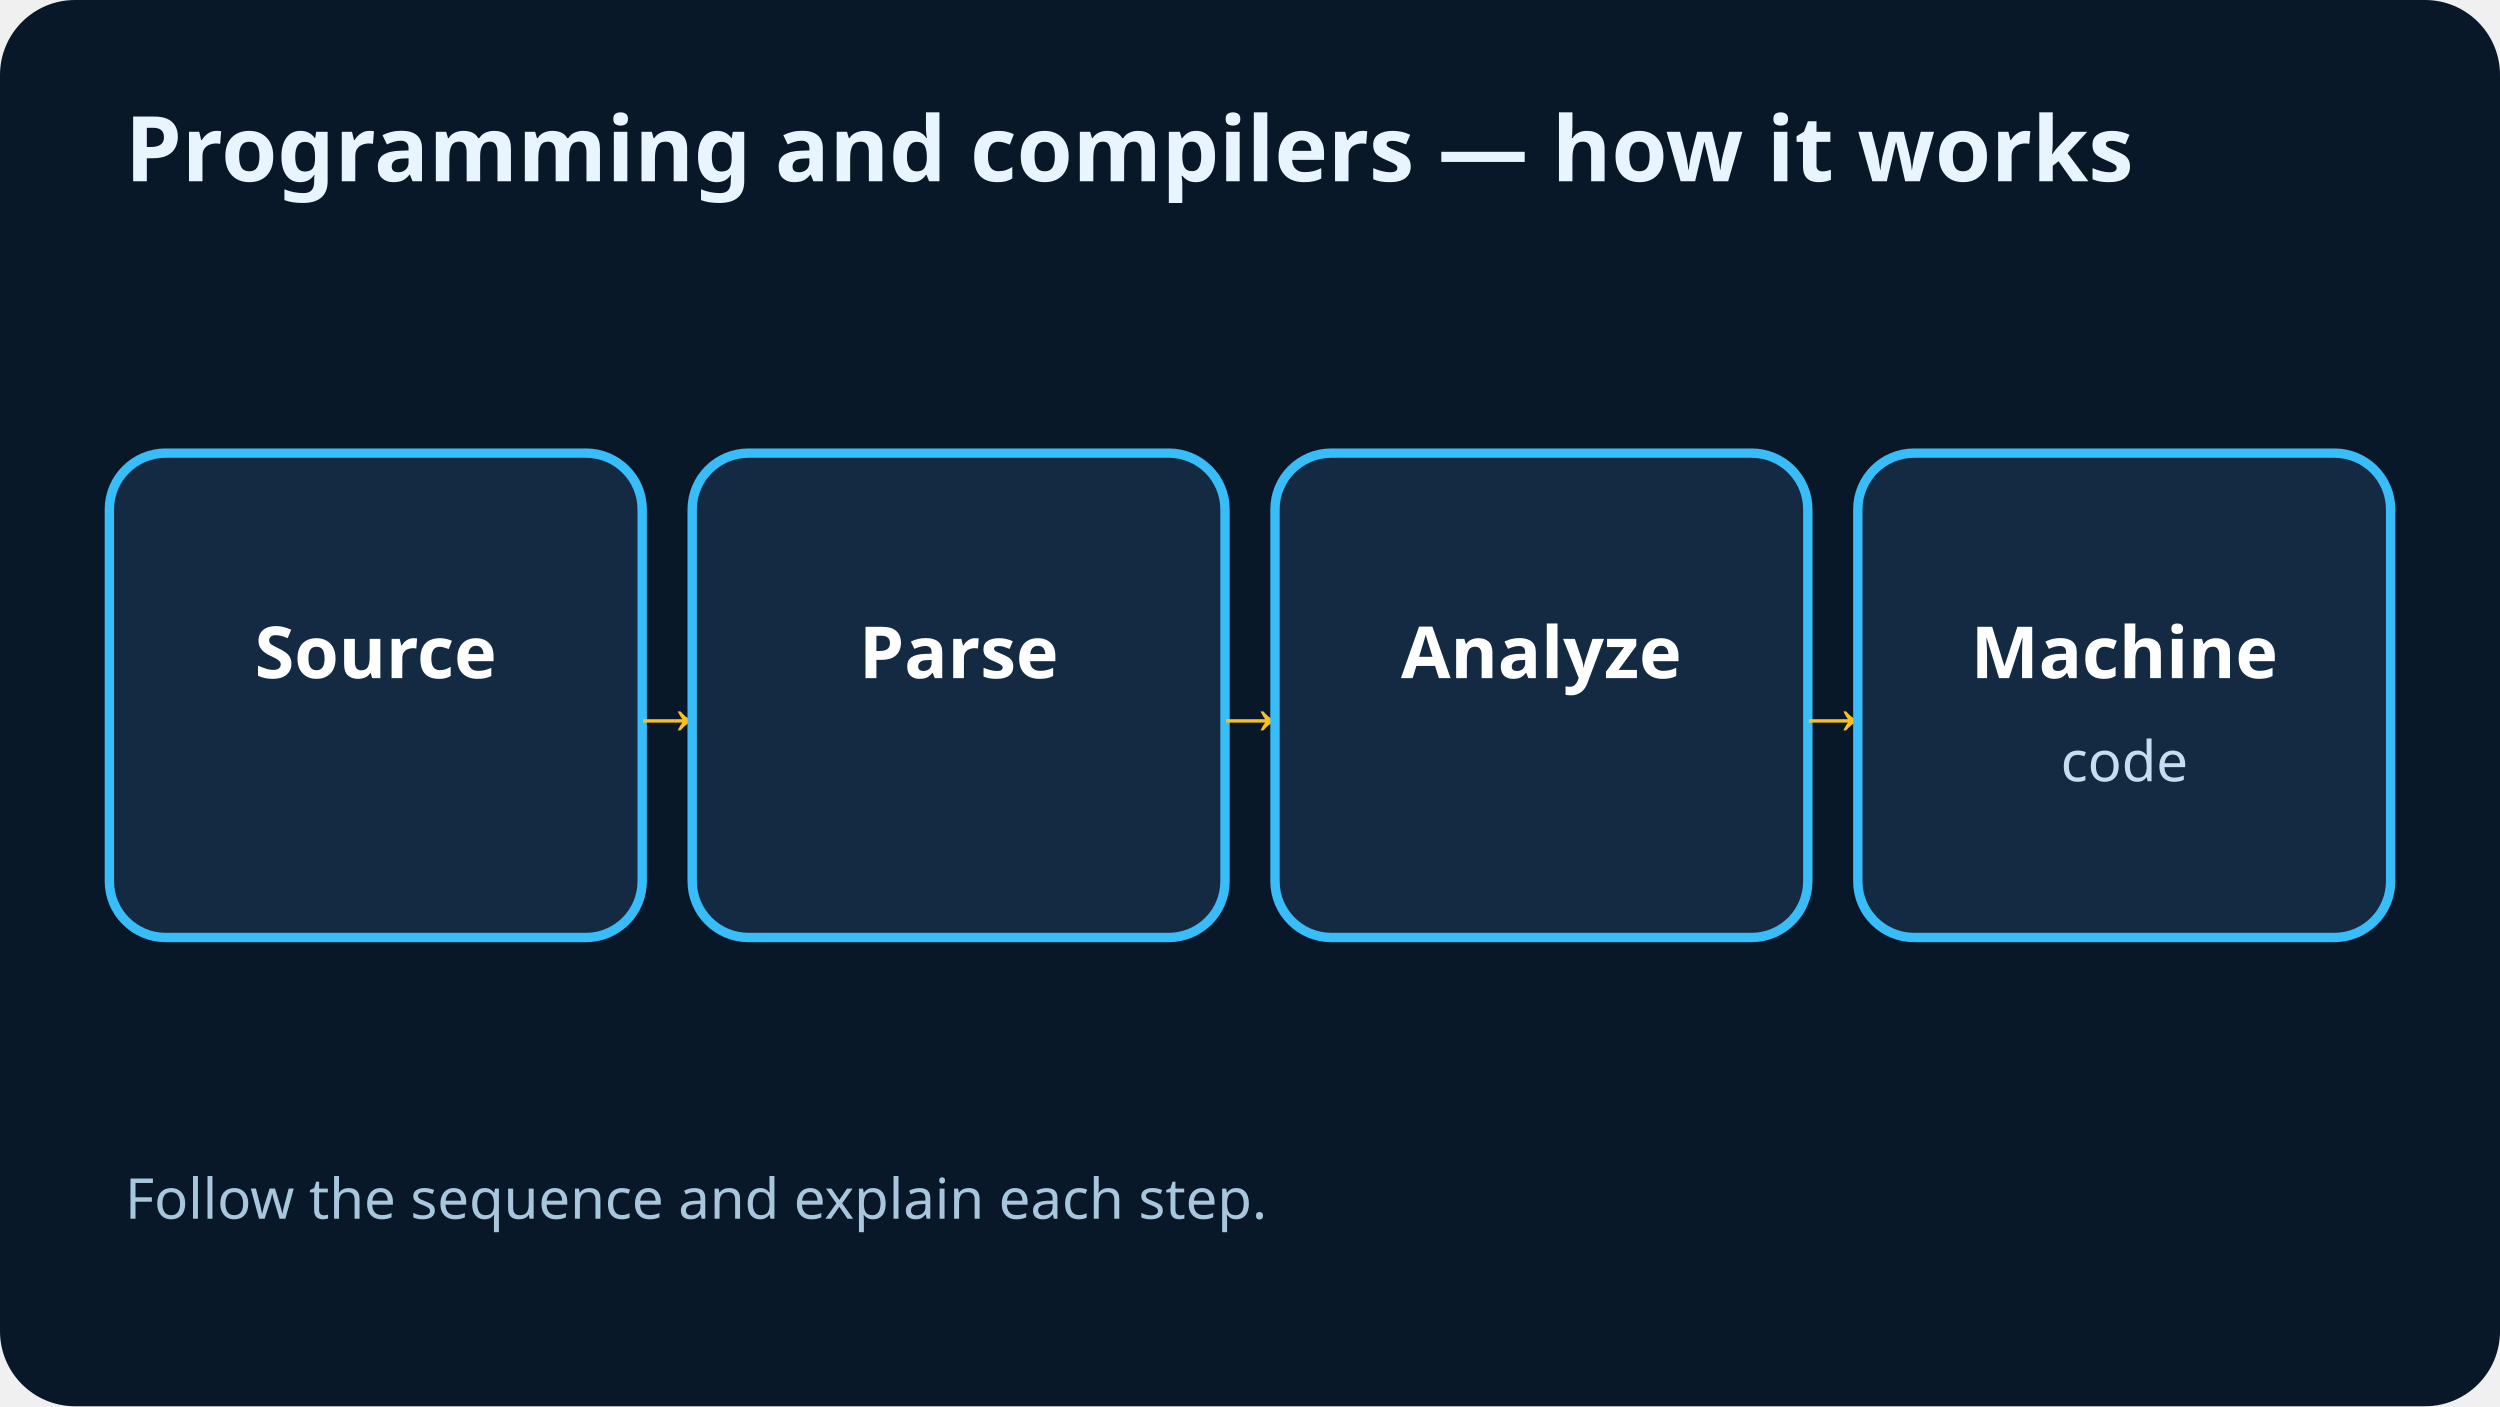
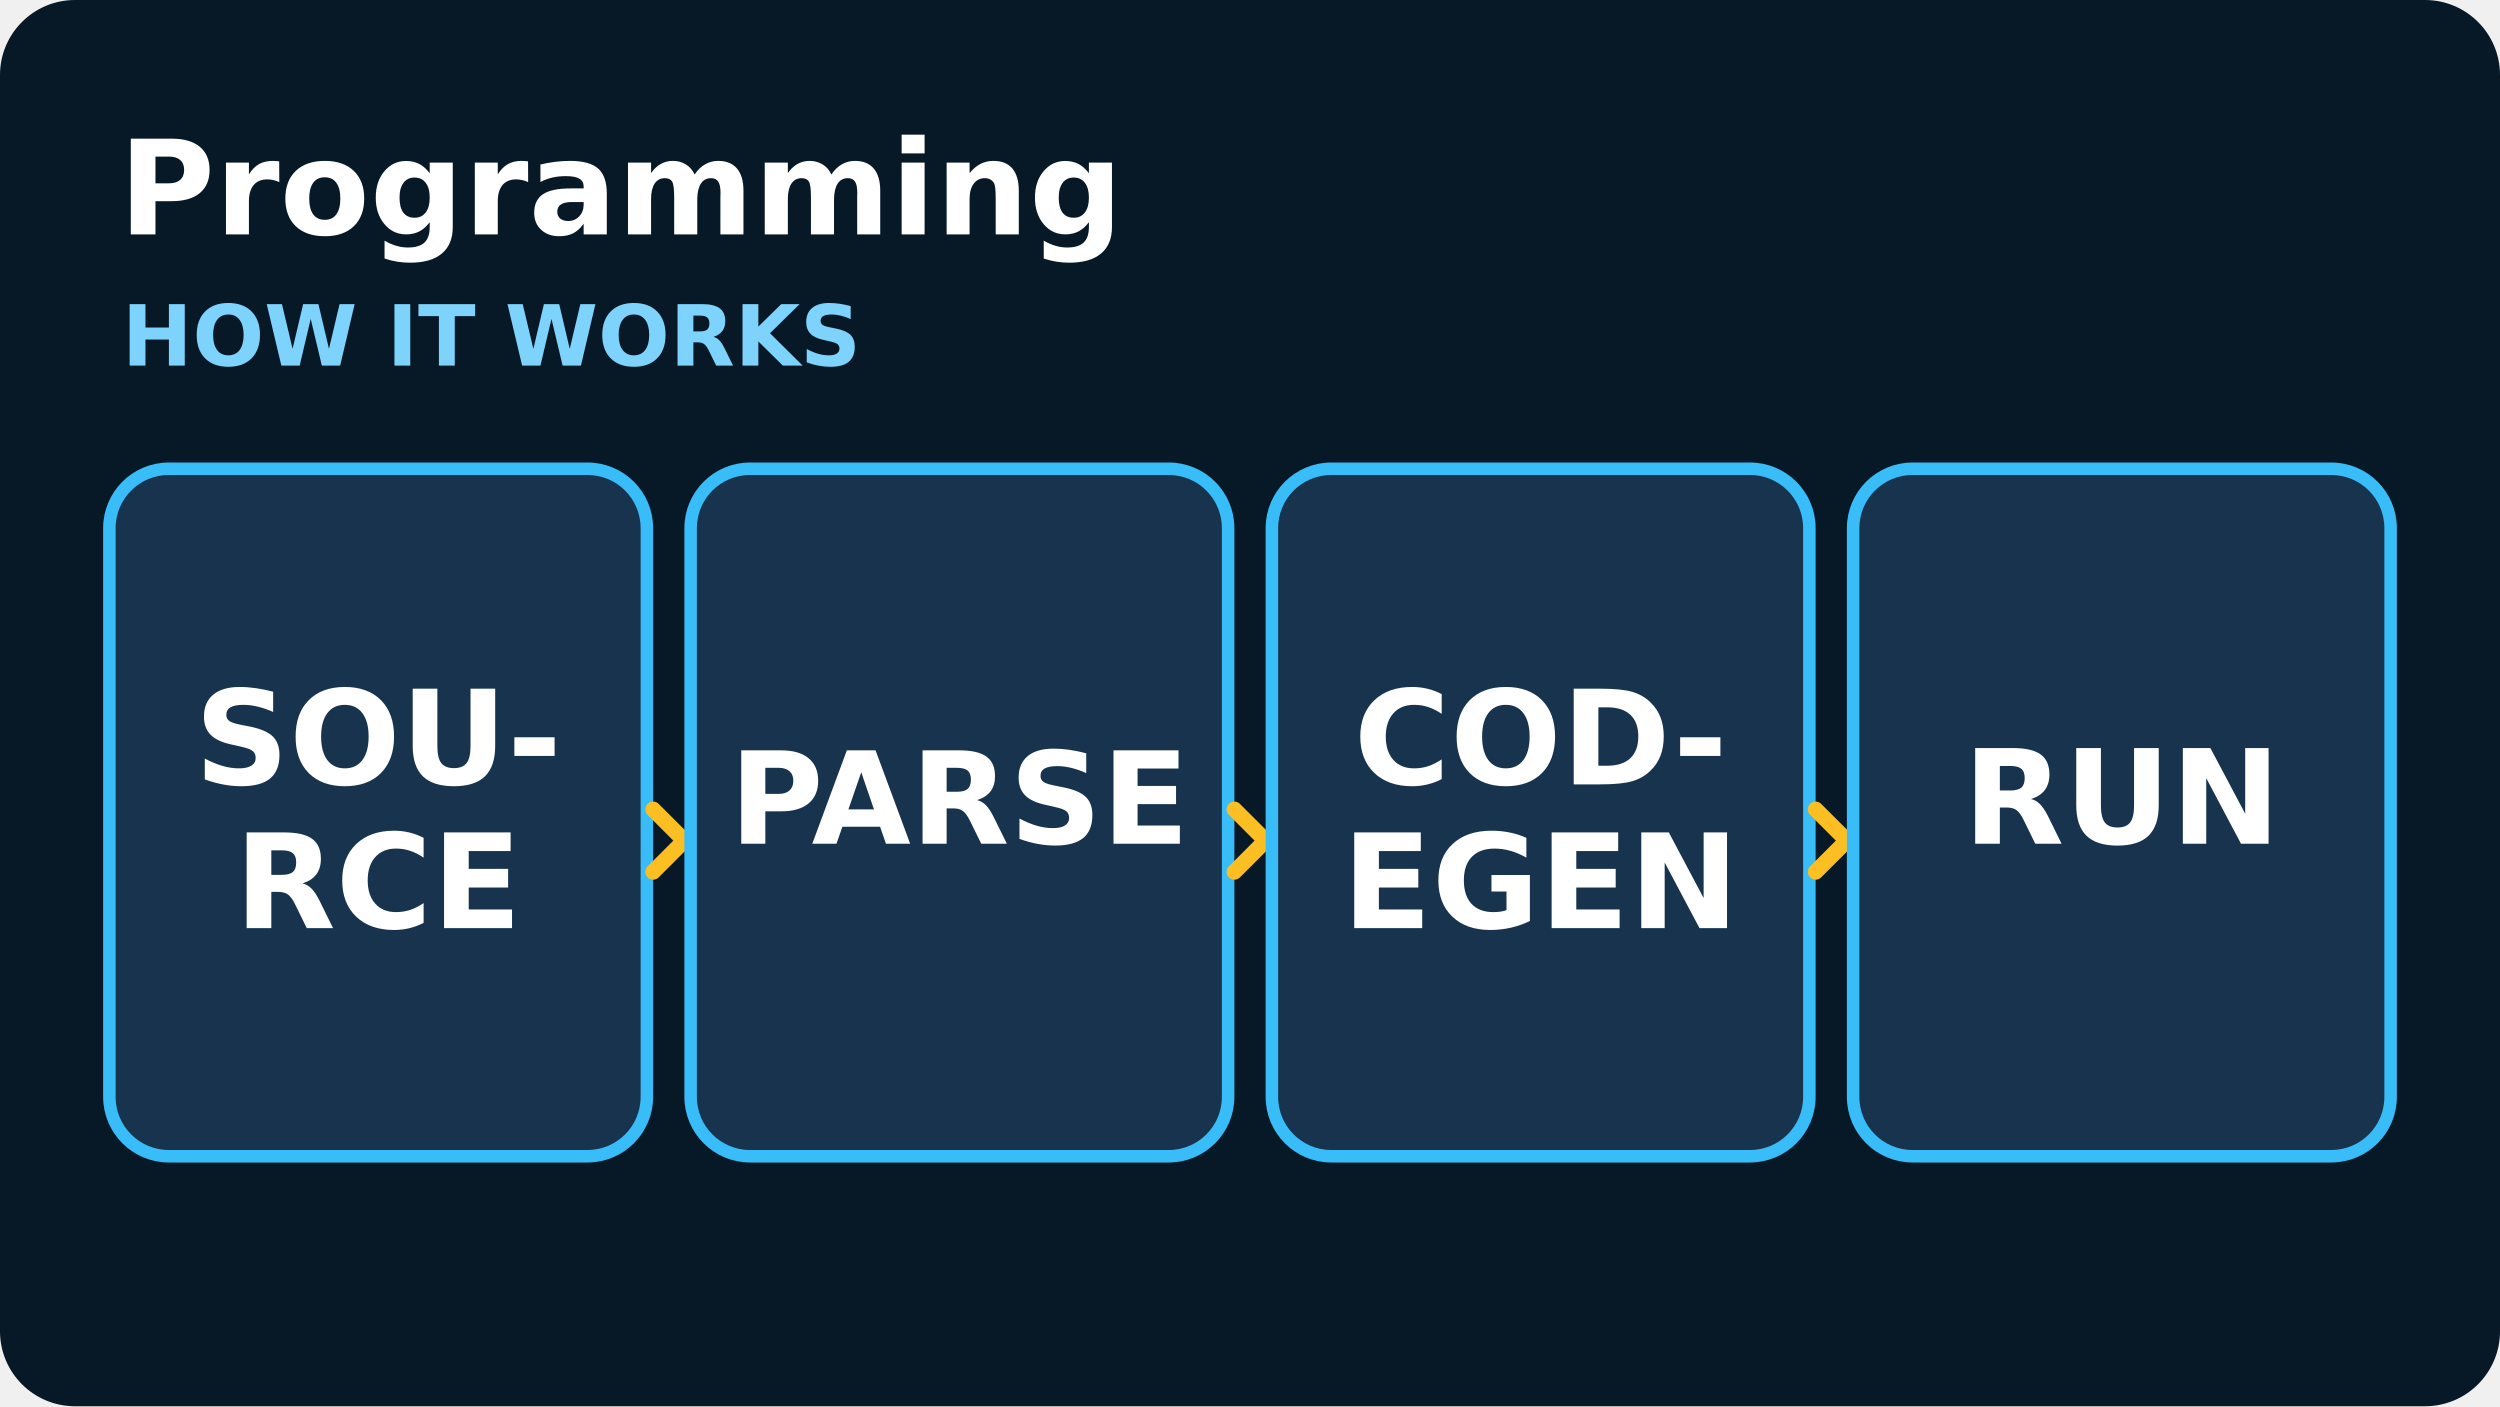
- <svg xmlns="http://www.w3.org/2000/svg" viewBox="0 0 800 450" role="img" aria-label="Programming and compilers diagram">
-   <rect width="800" height="450" rx="24" fill="#091829" />
-   <text x="40" y="58" fill="#e8f5ff" font-size="29" font-family="system-ui" font-weight="bold">Programming and compilers — how it works</text>
-   <rect x="35.0" y="145" width="170.5" height="155" rx="18" fill="#132a42" stroke="#39bdf8" stroke-width="3" />
-   <text x="120.2" y="217" text-anchor="middle" fill="white" font-family="system-ui" font-weight="bold" font-size="23">Source</text>
-   <text x="213.5" y="235" text-anchor="middle" fill="#fbbf24" font-size="26">→</text>
-   <rect x="221.5" y="145" width="170.5" height="155" rx="18" fill="#132a42" stroke="#39bdf8" stroke-width="3" />
-   <text x="306.8" y="217" text-anchor="middle" fill="white" font-family="system-ui" font-weight="bold" font-size="23">Parse</text>
-   <text x="400.0" y="235" text-anchor="middle" fill="#fbbf24" font-size="26">→</text>
-   <rect x="408.0" y="145" width="170.5" height="155" rx="18" fill="#132a42" stroke="#39bdf8" stroke-width="3" />
-   <text x="493.2" y="217" text-anchor="middle" fill="white" font-family="system-ui" font-weight="bold" font-size="23">Analyze</text>
-   <text x="586.5" y="235" text-anchor="middle" fill="#fbbf24" font-size="26">→</text>
-   <rect x="594.5" y="145" width="170.5" height="155" rx="18" fill="#132a42" stroke="#39bdf8" stroke-width="3" />
-   <text x="679.8" y="217" text-anchor="middle" fill="white" font-family="system-ui" font-weight="bold" font-size="23">Machine</text>
-   <text x="679.8" y="250" text-anchor="middle" fill="#c8def0" font-family="system-ui" font-size="18">code</text>
-   <text x="40" y="390" fill="#a8c7dd" font-family="system-ui" font-size="18">Follow the sequence and explain each step.</text>
+ <svg xmlns="http://www.w3.org/2000/svg" viewBox="0 0 800 450" role="img" aria-label="Programming how it works">
+   <rect width="800" height="450" rx="24" fill="#071827" />
+   <text x="38" y="75" fill="#ffffff" font-size="42" font-family="DejaVu Sans,Arial,sans-serif" font-weight="bold">Programming</text>
+   <text x="39" y="117" fill="#7dd3fc" font-size="27" font-family="DejaVu Sans,Arial,sans-serif" font-weight="bold">HOW IT WORKS</text>
+   <rect x="35.0" y="150" width="172.0" height="220" rx="19" fill="#17334d" stroke="#38bdf8" stroke-width="4" />
+   <text x="121.0" y="251" text-anchor="middle" fill="#ffffff" font-family="DejaVu Sans,Arial,sans-serif" font-weight="bold" font-size="42">SOU-</text>
+   <text x="121.0" y="297" text-anchor="middle" fill="#ffffff" font-family="DejaVu Sans,Arial,sans-serif" font-weight="bold" font-size="42">RCE</text>
+   <path d="M 209.0 259 L 219.0 269 L 209.0 279" fill="none" stroke="#fbbf24" stroke-width="5" stroke-linecap="round" stroke-linejoin="round" />
+   <rect x="221.0" y="150" width="172.0" height="220" rx="19" fill="#17334d" stroke="#38bdf8" stroke-width="4" />
+   <text x="307.0" y="270" text-anchor="middle" fill="#ffffff" font-family="DejaVu Sans,Arial,sans-serif" font-weight="bold" font-size="41">PARSE</text>
+   <path d="M 395.0 259 L 405.0 269 L 395.0 279" fill="none" stroke="#fbbf24" stroke-width="5" stroke-linecap="round" stroke-linejoin="round" />
+   <rect x="407.0" y="150" width="172.0" height="220" rx="19" fill="#17334d" stroke="#38bdf8" stroke-width="4" />
+   <text x="493.0" y="251" text-anchor="middle" fill="#ffffff" font-family="DejaVu Sans,Arial,sans-serif" font-weight="bold" font-size="42">COD-</text>
+   <text x="493.0" y="297" text-anchor="middle" fill="#ffffff" font-family="DejaVu Sans,Arial,sans-serif" font-weight="bold" font-size="42">EGEN</text>
+   <path d="M 581.0 259 L 591.0 269 L 581.0 279" fill="none" stroke="#fbbf24" stroke-width="5" stroke-linecap="round" stroke-linejoin="round" />
+   <rect x="593.0" y="150" width="172.0" height="220" rx="19" fill="#17334d" stroke="#38bdf8" stroke-width="4" />
+   <text x="679.0" y="270" text-anchor="middle" fill="#ffffff" font-family="DejaVu Sans,Arial,sans-serif" font-weight="bold" font-size="42">RUN</text>
</svg>
